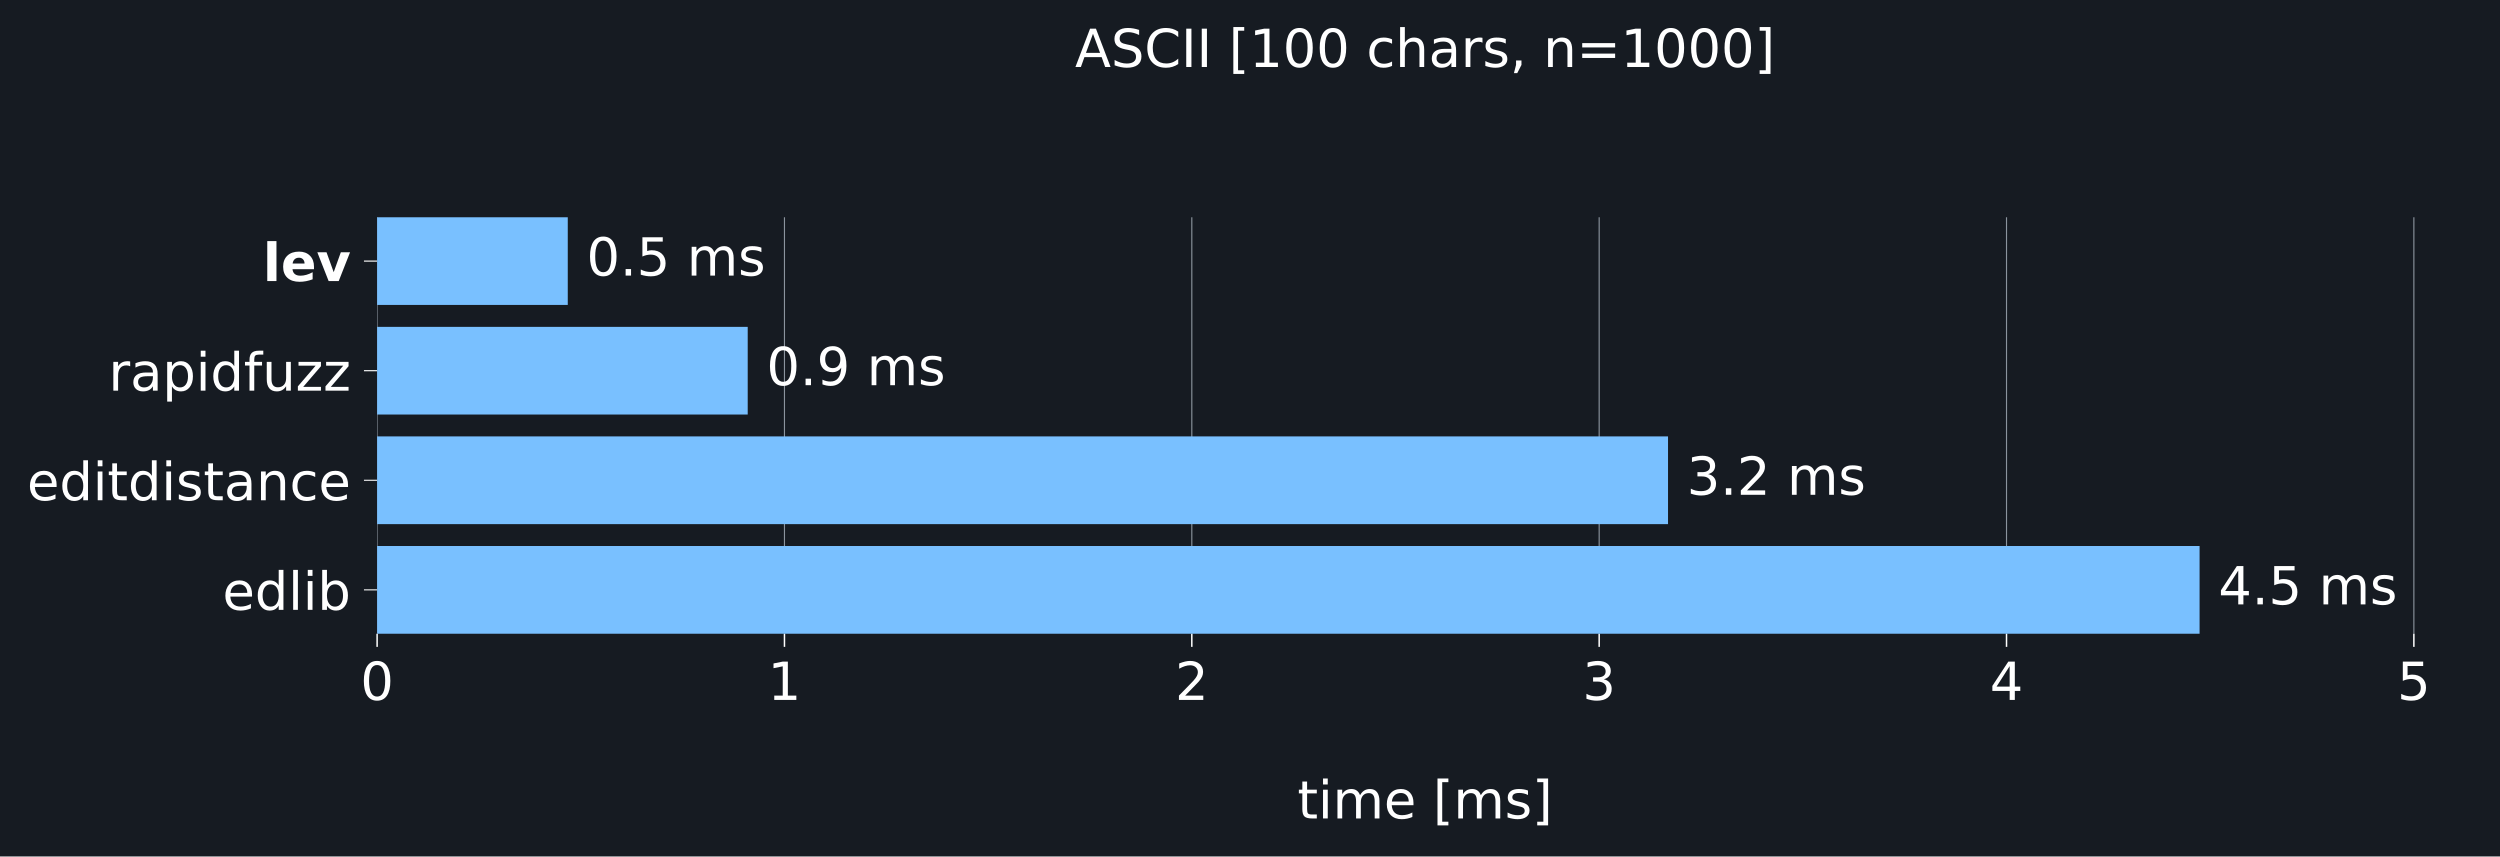
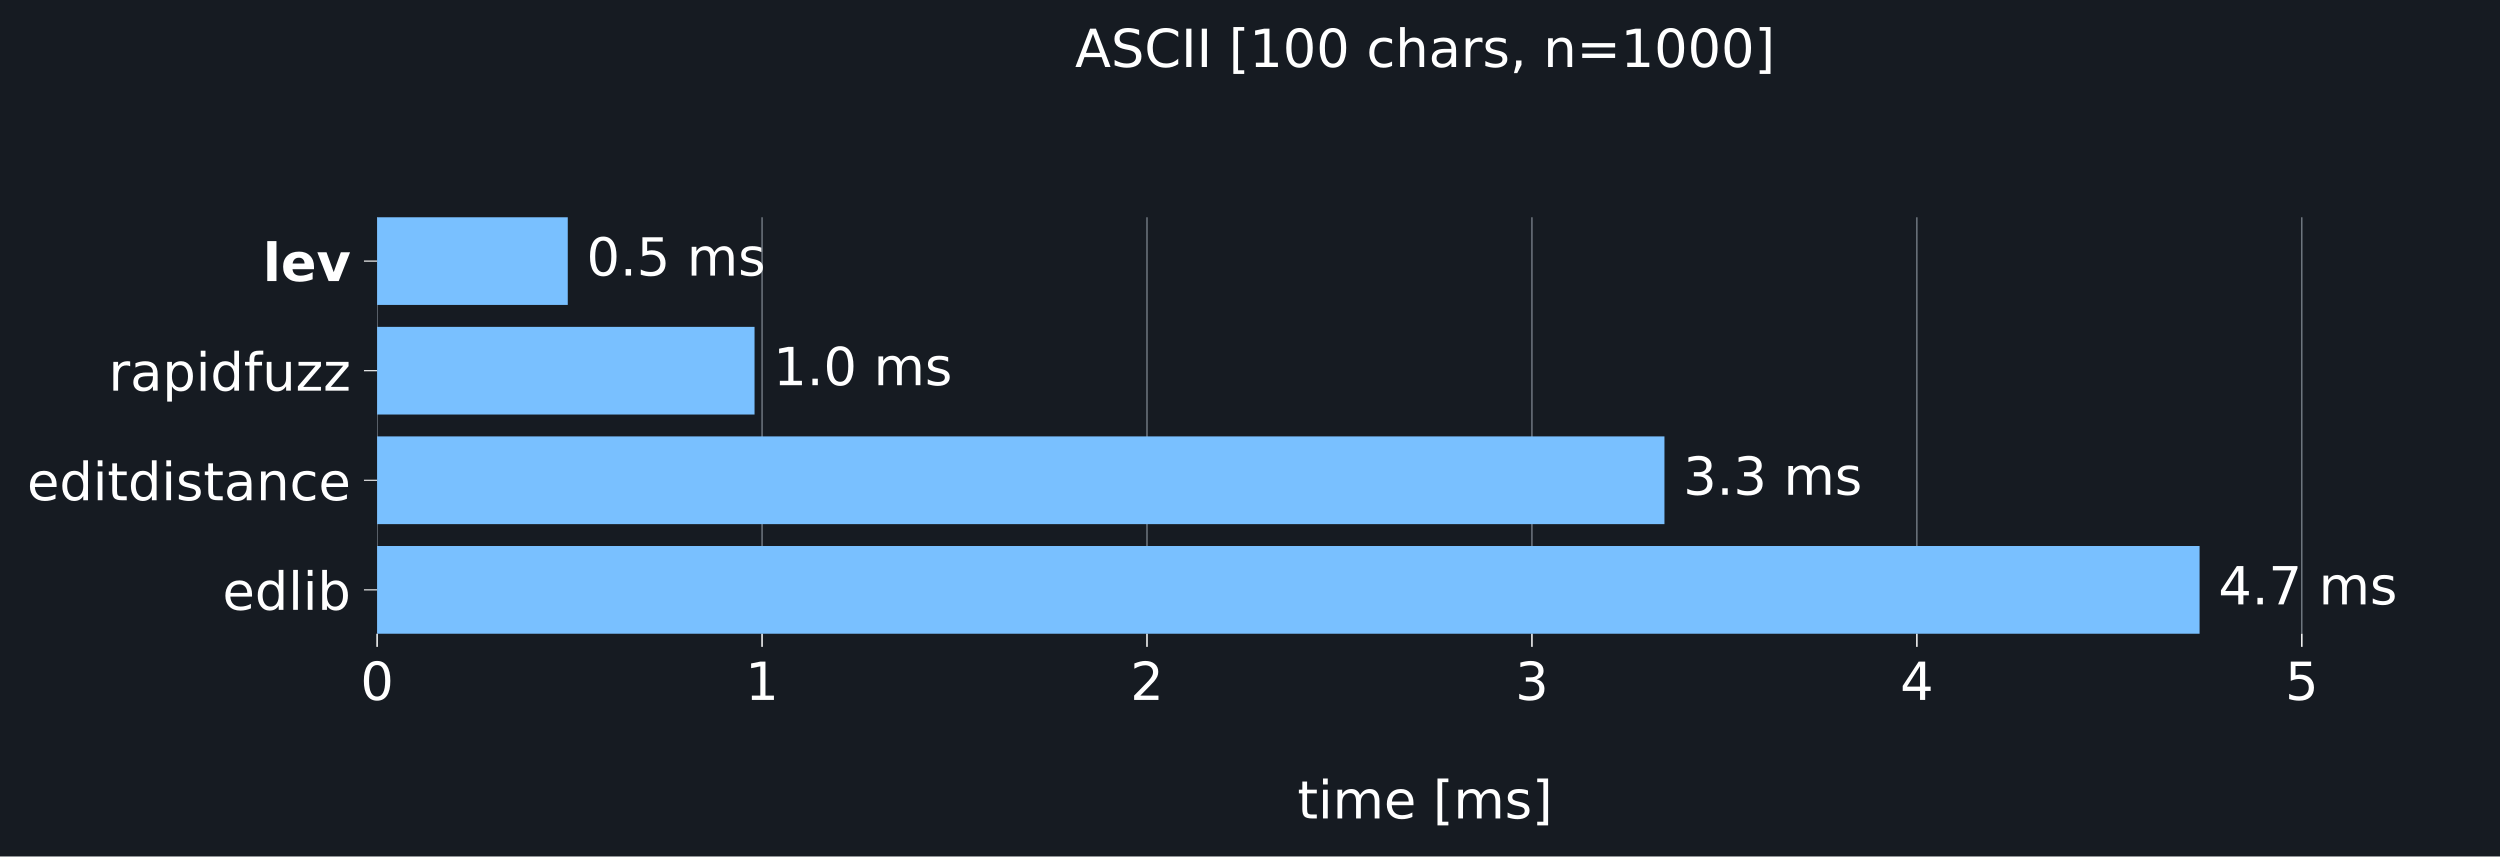
<svg xmlns="http://www.w3.org/2000/svg" xmlns:xlink="http://www.w3.org/1999/xlink" width="665.603pt" height="228.017pt" viewBox="0 0 665.603 228.017" version="1.1">
  <defs>
    <style type="text/css">*{stroke-linejoin: round; stroke-linecap: butt}</style>
  </defs>
  <g id="figure_1">
    <g id="patch_1">
      <path d="M 0 228.017 L 665.603 228.017 L 665.603 0 L 0 0 z " style="fill: #161b22" />
    </g>
    <g id="axes_1">
      <g id="patch_2">
        <path d="M 100.403 168.718 L 658.403 168.718 L 658.403 57.838 L 100.403 57.838 z " style="fill: #161b22" />
      </g>
      <g id="matplotlib.axis_1">
        <g id="xtick_1">
          <g id="line2d_1">
-             <path d="M 100.403 168.718 L 100.403 57.838 " clip-path="url(#p0f4bb86dd1)" style="fill: none; stroke: #8b949e; stroke-width: 0.3; stroke-linecap: square" />
+             <path d="M 100.403 168.718 L 100.403 57.838 " clip-path="url(#pa2c26da467)" style="fill: none; stroke: #8b949e; stroke-width: 0.3; stroke-linecap: square" />
          </g>
          <g id="line2d_2">
            <defs>
-               <path id="m3a7d43615c" d="M 0 0 L 0 3.5 " style="stroke: #ffffff; stroke-width: 0.4" />
+               <path id="mfbe8a97ab2" d="M 0 0 L 0 3.5 " style="stroke: #ffffff; stroke-width: 0.4" />
            </defs>
            <g>
-               <use xlink:href="#m3a7d43615c" x="100.403" y="168.718" style="fill: #ffffff; stroke: #ffffff; stroke-width: 0.4" />
+               <use xlink:href="#mfbe8a97ab2" x="100.403" y="168.718" style="fill: #ffffff; stroke: #ffffff; stroke-width: 0.4" />
            </g>
          </g>
          <g id="text_1">
            <g style="fill: #ffffff" transform="translate(95.94906 186.3556) scale(0.14 -0.14)">
              <defs>
                <path id="DejaVuSans-30" d="M 2034 4250 Q 1547 4250 1301 3770 Q 1056 3291 1056 2328 Q 1056 1369 1301 889 Q 1547 409 2034 409 Q 2525 409 2770 889 Q 3016 1369 3016 2328 Q 3016 3291 2770 3770 Q 2525 4250 2034 4250 z M 2034 4750 Q 2819 4750 3233 4129 Q 3647 3509 3647 2328 Q 3647 1150 3233 529 Q 2819 -91 2034 -91 Q 1250 -91 836 529 Q 422 1150 422 2328 Q 422 3509 836 4129 Q 1250 4750 2034 4750 z " transform="scale(0.015625)" />
              </defs>
              <use xlink:href="#DejaVuSans-30" />
            </g>
          </g>
        </g>
        <g id="xtick_2">
          <g id="line2d_3">
-             <path d="M 208.857 168.718 L 208.857 57.838 " clip-path="url(#p0f4bb86dd1)" style="fill: none; stroke: #8b949e; stroke-width: 0.3; stroke-linecap: square" />
+             <path d="M 202.89 168.718 L 202.89 57.838 " clip-path="url(#pa2c26da467)" style="fill: none; stroke: #8b949e; stroke-width: 0.3; stroke-linecap: square" />
          </g>
          <g id="line2d_4">
            <g>
-               <use xlink:href="#m3a7d43615c" x="208.857" y="168.718" style="fill: #ffffff; stroke: #ffffff; stroke-width: 0.4" />
+               <use xlink:href="#mfbe8a97ab2" x="202.89" y="168.718" style="fill: #ffffff; stroke: #ffffff; stroke-width: 0.4" />
            </g>
          </g>
          <g id="text_2">
-             <g style="fill: #ffffff" transform="translate(204.4028 186.3556) scale(0.14 -0.14)">
+             <g style="fill: #ffffff" transform="translate(198.4363 186.3556) scale(0.14 -0.14)">
              <defs>
                <path id="DejaVuSans-31" d="M 794 531 L 1825 531 L 1825 4091 L 703 3866 L 703 4441 L 1819 4666 L 2450 4666 L 2450 531 L 3481 531 L 3481 0 L 794 0 L 794 531 z " transform="scale(0.015625)" />
              </defs>
              <use xlink:href="#DejaVuSans-31" />
            </g>
          </g>
        </g>
        <g id="xtick_3">
          <g id="line2d_5">
-             <path d="M 317.31 168.718 L 317.31 57.838 " clip-path="url(#p0f4bb86dd1)" style="fill: none; stroke: #8b949e; stroke-width: 0.3; stroke-linecap: square" />
+             <path d="M 305.377 168.718 L 305.377 57.838 " clip-path="url(#pa2c26da467)" style="fill: none; stroke: #8b949e; stroke-width: 0.3; stroke-linecap: square" />
          </g>
          <g id="line2d_6">
            <g>
-               <use xlink:href="#m3a7d43615c" x="317.31" y="168.718" style="fill: #ffffff; stroke: #ffffff; stroke-width: 0.4" />
+               <use xlink:href="#mfbe8a97ab2" x="305.377" y="168.718" style="fill: #ffffff; stroke: #ffffff; stroke-width: 0.4" />
            </g>
          </g>
          <g id="text_3">
-             <g style="fill: #ffffff" transform="translate(312.8565 186.3556) scale(0.14 -0.14)">
+             <g style="fill: #ffffff" transform="translate(300.9236 186.3556) scale(0.14 -0.14)">
              <defs>
                <path id="DejaVuSans-32" d="M 1228 531 L 3431 531 L 3431 0 L 469 0 L 469 531 Q 828 903 1448 1529 Q 2069 2156 2228 2338 Q 2531 2678 2651 2914 Q 2772 3150 2772 3378 Q 2772 3750 2511 3984 Q 2250 4219 1831 4219 Q 1534 4219 1204 4116 Q 875 4013 500 3803 L 500 4441 Q 881 4594 1212 4672 Q 1544 4750 1819 4750 Q 2544 4750 2975 4387 Q 3406 4025 3406 3419 Q 3406 3131 3298 2873 Q 3191 2616 2906 2266 Q 2828 2175 2409 1742 Q 1991 1309 1228 531 z " transform="scale(0.015625)" />
              </defs>
              <use xlink:href="#DejaVuSans-32" />
            </g>
          </g>
        </g>
        <g id="xtick_4">
          <g id="line2d_7">
-             <path d="M 425.764 168.718 L 425.764 57.838 " clip-path="url(#p0f4bb86dd1)" style="fill: none; stroke: #8b949e; stroke-width: 0.3; stroke-linecap: square" />
+             <path d="M 407.865 168.718 L 407.865 57.838 " clip-path="url(#pa2c26da467)" style="fill: none; stroke: #8b949e; stroke-width: 0.3; stroke-linecap: square" />
          </g>
          <g id="line2d_8">
            <g>
-               <use xlink:href="#m3a7d43615c" x="425.764" y="168.718" style="fill: #ffffff; stroke: #ffffff; stroke-width: 0.4" />
+               <use xlink:href="#mfbe8a97ab2" x="407.865" y="168.718" style="fill: #ffffff; stroke: #ffffff; stroke-width: 0.4" />
            </g>
          </g>
          <g id="text_4">
-             <g style="fill: #ffffff" transform="translate(421.3102 186.3556) scale(0.14 -0.14)">
+             <g style="fill: #ffffff" transform="translate(403.4108 186.3556) scale(0.14 -0.14)">
              <defs>
                <path id="DejaVuSans-33" d="M 2597 2516 Q 3050 2419 3304 2112 Q 3559 1806 3559 1356 Q 3559 666 3084 287 Q 2609 -91 1734 -91 Q 1441 -91 1130 -33 Q 819 25 488 141 L 488 750 Q 750 597 1062 519 Q 1375 441 1716 441 Q 2309 441 2620 675 Q 2931 909 2931 1356 Q 2931 1769 2642 2001 Q 2353 2234 1838 2234 L 1294 2234 L 1294 2753 L 1863 2753 Q 2328 2753 2575 2939 Q 2822 3125 2822 3475 Q 2822 3834 2567 4026 Q 2313 4219 1838 4219 Q 1578 4219 1281 4162 Q 984 4106 628 3988 L 628 4550 Q 988 4650 1302 4700 Q 1616 4750 1894 4750 Q 2613 4750 3031 4423 Q 3450 4097 3450 3541 Q 3450 3153 3228 2886 Q 3006 2619 2597 2516 z " transform="scale(0.015625)" />
              </defs>
              <use xlink:href="#DejaVuSans-33" />
            </g>
          </g>
        </g>
        <g id="xtick_5">
          <g id="line2d_9">
-             <path d="M 534.218 168.718 L 534.218 57.838 " clip-path="url(#p0f4bb86dd1)" style="fill: none; stroke: #8b949e; stroke-width: 0.3; stroke-linecap: square" />
+             <path d="M 510.352 168.718 L 510.352 57.838 " clip-path="url(#pa2c26da467)" style="fill: none; stroke: #8b949e; stroke-width: 0.3; stroke-linecap: square" />
          </g>
          <g id="line2d_10">
            <g>
-               <use xlink:href="#m3a7d43615c" x="534.218" y="168.718" style="fill: #ffffff; stroke: #ffffff; stroke-width: 0.4" />
+               <use xlink:href="#mfbe8a97ab2" x="510.352" y="168.718" style="fill: #ffffff; stroke: #ffffff; stroke-width: 0.4" />
            </g>
          </g>
          <g id="text_5">
-             <g style="fill: #ffffff" transform="translate(529.7638 186.3556) scale(0.14 -0.14)">
+             <g style="fill: #ffffff" transform="translate(505.8981 186.3556) scale(0.14 -0.14)">
              <defs>
                <path id="DejaVuSans-34" d="M 2419 4116 L 825 1625 L 2419 1625 L 2419 4116 z M 2253 4666 L 3047 4666 L 3047 1625 L 3713 1625 L 3713 1100 L 3047 1100 L 3047 0 L 2419 0 L 2419 1100 L 313 1100 L 313 1709 L 2253 4666 z " transform="scale(0.015625)" />
              </defs>
              <use xlink:href="#DejaVuSans-34" />
            </g>
          </g>
        </g>
        <g id="xtick_6">
          <g id="line2d_11">
-             <path d="M 642.671 168.718 L 642.671 57.838 " clip-path="url(#p0f4bb86dd1)" style="fill: none; stroke: #8b949e; stroke-width: 0.3; stroke-linecap: square" />
+             <path d="M 612.839 168.718 L 612.839 57.838 " clip-path="url(#pa2c26da467)" style="fill: none; stroke: #8b949e; stroke-width: 0.3; stroke-linecap: square" />
          </g>
          <g id="line2d_12">
            <g>
-               <use xlink:href="#m3a7d43615c" x="642.671" y="168.718" style="fill: #ffffff; stroke: #ffffff; stroke-width: 0.4" />
+               <use xlink:href="#mfbe8a97ab2" x="612.839" y="168.718" style="fill: #ffffff; stroke: #ffffff; stroke-width: 0.4" />
            </g>
          </g>
          <g id="text_6">
-             <g style="fill: #ffffff" transform="translate(638.2175 186.3556) scale(0.14 -0.14)">
+             <g style="fill: #ffffff" transform="translate(608.3853 186.3556) scale(0.14 -0.14)">
              <defs>
                <path id="DejaVuSans-35" d="M 691 4666 L 3169 4666 L 3169 4134 L 1269 4134 L 1269 2991 Q 1406 3038 1543 3061 Q 1681 3084 1819 3084 Q 2600 3084 3056 2656 Q 3513 2228 3513 1497 Q 3513 744 3044 326 Q 2575 -91 1722 -91 Q 1428 -91 1123 -41 Q 819 9 494 109 L 494 744 Q 775 591 1075 516 Q 1375 441 1709 441 Q 2250 441 2565 725 Q 2881 1009 2881 1497 Q 2881 1984 2565 2268 Q 2250 2553 1709 2553 Q 1456 2553 1204 2497 Q 953 2441 691 2322 L 691 4666 z " transform="scale(0.015625)" />
              </defs>
              <use xlink:href="#DejaVuSans-35" />
            </g>
          </g>
        </g>
        <g id="text_7">
          <g style="fill: #ffffff" transform="translate(345.4364 217.905) scale(0.14 -0.14)">
            <defs>
              <path id="DejaVuSans-74" d="M 1172 4494 L 1172 3500 L 2356 3500 L 2356 3053 L 1172 3053 L 1172 1153 Q 1172 725 1289 603 Q 1406 481 1766 481 L 2356 481 L 2356 0 L 1766 0 Q 1100 0 847 248 Q 594 497 594 1153 L 594 3053 L 172 3053 L 172 3500 L 594 3500 L 594 4494 L 1172 4494 z " transform="scale(0.015625)" />
              <path id="DejaVuSans-69" d="M 603 3500 L 1178 3500 L 1178 0 L 603 0 L 603 3500 z M 603 4863 L 1178 4863 L 1178 4134 L 603 4134 L 603 4863 z " transform="scale(0.015625)" />
              <path id="DejaVuSans-6d" d="M 3328 2828 Q 3544 3216 3844 3400 Q 4144 3584 4550 3584 Q 5097 3584 5394 3201 Q 5691 2819 5691 2113 L 5691 0 L 5113 0 L 5113 2094 Q 5113 2597 4934 2840 Q 4756 3084 4391 3084 Q 3944 3084 3684 2787 Q 3425 2491 3425 1978 L 3425 0 L 2847 0 L 2847 2094 Q 2847 2600 2669 2842 Q 2491 3084 2119 3084 Q 1678 3084 1418 2786 Q 1159 2488 1159 1978 L 1159 0 L 581 0 L 581 3500 L 1159 3500 L 1159 2956 Q 1356 3278 1631 3431 Q 1906 3584 2284 3584 Q 2666 3584 2933 3390 Q 3200 3197 3328 2828 z " transform="scale(0.015625)" />
              <path id="DejaVuSans-65" d="M 3597 1894 L 3597 1613 L 953 1613 Q 991 1019 1311 708 Q 1631 397 2203 397 Q 2534 397 2845 478 Q 3156 559 3463 722 L 3463 178 Q 3153 47 2828 -22 Q 2503 -91 2169 -91 Q 1331 -91 842 396 Q 353 884 353 1716 Q 353 2575 817 3079 Q 1281 3584 2069 3584 Q 2775 3584 3186 3129 Q 3597 2675 3597 1894 z M 3022 2063 Q 3016 2534 2758 2815 Q 2500 3097 2075 3097 Q 1594 3097 1305 2825 Q 1016 2553 972 2059 L 3022 2063 z " transform="scale(0.015625)" />
              <path id="DejaVuSans-20" transform="scale(0.015625)" />
              <path id="DejaVuSans-5b" d="M 550 4863 L 1875 4863 L 1875 4416 L 1125 4416 L 1125 -397 L 1875 -397 L 1875 -844 L 550 -844 L 550 4863 z " transform="scale(0.015625)" />
              <path id="DejaVuSans-73" d="M 2834 3397 L 2834 2853 Q 2591 2978 2328 3040 Q 2066 3103 1784 3103 Q 1356 3103 1142 2972 Q 928 2841 928 2578 Q 928 2378 1081 2264 Q 1234 2150 1697 2047 L 1894 2003 Q 2506 1872 2764 1633 Q 3022 1394 3022 966 Q 3022 478 2636 193 Q 2250 -91 1575 -91 Q 1294 -91 989 -36 Q 684 19 347 128 L 347 722 Q 666 556 975 473 Q 1284 391 1588 391 Q 1994 391 2212 530 Q 2431 669 2431 922 Q 2431 1156 2273 1281 Q 2116 1406 1581 1522 L 1381 1569 Q 847 1681 609 1914 Q 372 2147 372 2553 Q 372 3047 722 3315 Q 1072 3584 1716 3584 Q 2034 3584 2315 3537 Q 2597 3491 2834 3397 z " transform="scale(0.015625)" />
              <path id="DejaVuSans-5d" d="M 1947 4863 L 1947 -844 L 622 -844 L 622 -397 L 1369 -397 L 1369 4416 L 622 4416 L 622 4863 L 1947 4863 z " transform="scale(0.015625)" />
            </defs>
            <use xlink:href="#DejaVuSans-74" />
            <use xlink:href="#DejaVuSans-69" transform="translate(39.20898 0)" />
            <use xlink:href="#DejaVuSans-6d" transform="translate(66.99219 0)" />
            <use xlink:href="#DejaVuSans-65" transform="translate(164.4043 0)" />
            <use xlink:href="#DejaVuSans-20" transform="translate(225.9277 0)" />
            <use xlink:href="#DejaVuSans-5b" transform="translate(257.7148 0)" />
            <use xlink:href="#DejaVuSans-6d" transform="translate(296.7285 0)" />
            <use xlink:href="#DejaVuSans-73" transform="translate(394.1406 0)" />
            <use xlink:href="#DejaVuSans-5d" transform="translate(446.2402 0)" />
          </g>
        </g>
      </g>
      <g id="matplotlib.axis_2">
        <g id="ytick_1">
          <g id="line2d_13">
            <defs>
-               <path id="md94510385e" d="M 0 0 L -3.5 0 " style="stroke: #ffffff; stroke-width: 0.3" />
+               <path id="mf36907fbe3" d="M 0 0 L -3.5 0 " style="stroke: #ffffff; stroke-width: 0.3" />
            </defs>
            <g>
-               <use xlink:href="#md94510385e" x="100.403" y="157.046" style="fill: #ffffff; stroke: #ffffff; stroke-width: 0.3" />
+               <use xlink:href="#mf36907fbe3" x="100.403" y="157.046" style="fill: #ffffff; stroke: #ffffff; stroke-width: 0.3" />
            </g>
          </g>
          <g id="text_8">
            <g style="fill: #ffffff" transform="translate(59.23406 162.3651) scale(0.14 -0.14)">
              <defs>
                <path id="DejaVuSans-64" d="M 2906 2969 L 2906 4863 L 3481 4863 L 3481 0 L 2906 0 L 2906 525 Q 2725 213 2448 61 Q 2172 -91 1784 -91 Q 1150 -91 751 415 Q 353 922 353 1747 Q 353 2572 751 3078 Q 1150 3584 1784 3584 Q 2172 3584 2448 3432 Q 2725 3281 2906 2969 z M 947 1747 Q 947 1113 1208 752 Q 1469 391 1925 391 Q 2381 391 2643 752 Q 2906 1113 2906 1747 Q 2906 2381 2643 2742 Q 2381 3103 1925 3103 Q 1469 3103 1208 2742 Q 947 2381 947 1747 z " transform="scale(0.015625)" />
                <path id="DejaVuSans-6c" d="M 603 4863 L 1178 4863 L 1178 0 L 603 0 L 603 4863 z " transform="scale(0.015625)" />
                <path id="DejaVuSans-62" d="M 3116 1747 Q 3116 2381 2855 2742 Q 2594 3103 2138 3103 Q 1681 3103 1420 2742 Q 1159 2381 1159 1747 Q 1159 1113 1420 752 Q 1681 391 2138 391 Q 2594 391 2855 752 Q 3116 1113 3116 1747 z M 1159 2969 Q 1341 3281 1617 3432 Q 1894 3584 2278 3584 Q 2916 3584 3314 3078 Q 3713 2572 3713 1747 Q 3713 922 3314 415 Q 2916 -91 2278 -91 Q 1894 -91 1617 61 Q 1341 213 1159 525 L 1159 0 L 581 0 L 581 4863 L 1159 4863 L 1159 2969 z " transform="scale(0.015625)" />
              </defs>
              <use xlink:href="#DejaVuSans-65" />
              <use xlink:href="#DejaVuSans-64" transform="translate(61.52344 0)" />
              <use xlink:href="#DejaVuSans-6c" transform="translate(125 0)" />
              <use xlink:href="#DejaVuSans-69" transform="translate(152.7832 0)" />
              <use xlink:href="#DejaVuSans-62" transform="translate(180.5664 0)" />
            </g>
          </g>
        </g>
        <g id="ytick_2">
          <g id="line2d_14">
            <g>
-               <use xlink:href="#md94510385e" x="100.403" y="127.867" style="fill: #ffffff; stroke: #ffffff; stroke-width: 0.3" />
+               <use xlink:href="#mf36907fbe3" x="100.403" y="127.867" style="fill: #ffffff; stroke: #ffffff; stroke-width: 0.3" />
            </g>
          </g>
          <g id="text_9">
            <g style="fill: #ffffff" transform="translate(7.2 133.1862) scale(0.14 -0.14)">
              <defs>
                <path id="DejaVuSans-61" d="M 2194 1759 Q 1497 1759 1228 1600 Q 959 1441 959 1056 Q 959 750 1161 570 Q 1363 391 1709 391 Q 2188 391 2477 730 Q 2766 1069 2766 1631 L 2766 1759 L 2194 1759 z M 3341 1997 L 3341 0 L 2766 0 L 2766 531 Q 2569 213 2275 61 Q 1981 -91 1556 -91 Q 1019 -91 701 211 Q 384 513 384 1019 Q 384 1609 779 1909 Q 1175 2209 1959 2209 L 2766 2209 L 2766 2266 Q 2766 2663 2505 2880 Q 2244 3097 1772 3097 Q 1472 3097 1187 3025 Q 903 2953 641 2809 L 641 3341 Q 956 3463 1253 3523 Q 1550 3584 1831 3584 Q 2591 3584 2966 3190 Q 3341 2797 3341 1997 z " transform="scale(0.015625)" />
                <path id="DejaVuSans-6e" d="M 3513 2113 L 3513 0 L 2938 0 L 2938 2094 Q 2938 2591 2744 2837 Q 2550 3084 2163 3084 Q 1697 3084 1428 2787 Q 1159 2491 1159 1978 L 1159 0 L 581 0 L 581 3500 L 1159 3500 L 1159 2956 Q 1366 3272 1645 3428 Q 1925 3584 2291 3584 Q 2894 3584 3203 3211 Q 3513 2838 3513 2113 z " transform="scale(0.015625)" />
                <path id="DejaVuSans-63" d="M 3122 3366 L 3122 2828 Q 2878 2963 2633 3030 Q 2388 3097 2138 3097 Q 1578 3097 1268 2742 Q 959 2388 959 1747 Q 959 1106 1268 751 Q 1578 397 2138 397 Q 2388 397 2633 464 Q 2878 531 3122 666 L 3122 134 Q 2881 22 2623 -34 Q 2366 -91 2075 -91 Q 1284 -91 818 406 Q 353 903 353 1747 Q 353 2603 823 3093 Q 1294 3584 2113 3584 Q 2378 3584 2631 3529 Q 2884 3475 3122 3366 z " transform="scale(0.015625)" />
              </defs>
              <use xlink:href="#DejaVuSans-65" />
              <use xlink:href="#DejaVuSans-64" transform="translate(61.52344 0)" />
              <use xlink:href="#DejaVuSans-69" transform="translate(125 0)" />
              <use xlink:href="#DejaVuSans-74" transform="translate(152.7832 0)" />
              <use xlink:href="#DejaVuSans-64" transform="translate(191.9922 0)" />
              <use xlink:href="#DejaVuSans-69" transform="translate(255.4688 0)" />
              <use xlink:href="#DejaVuSans-73" transform="translate(283.252 0)" />
              <use xlink:href="#DejaVuSans-74" transform="translate(335.3516 0)" />
              <use xlink:href="#DejaVuSans-61" transform="translate(374.5605 0)" />
              <use xlink:href="#DejaVuSans-6e" transform="translate(435.8398 0)" />
              <use xlink:href="#DejaVuSans-63" transform="translate(499.2188 0)" />
              <use xlink:href="#DejaVuSans-65" transform="translate(554.1992 0)" />
            </g>
          </g>
        </g>
        <g id="ytick_3">
          <g id="line2d_15">
            <g>
-               <use xlink:href="#md94510385e" x="100.403" y="98.688" style="fill: #ffffff; stroke: #ffffff; stroke-width: 0.3" />
+               <use xlink:href="#mf36907fbe3" x="100.403" y="98.688" style="fill: #ffffff; stroke: #ffffff; stroke-width: 0.3" />
            </g>
          </g>
          <g id="text_10">
            <g style="fill: #ffffff" transform="translate(28.90656 104.0072) scale(0.14 -0.14)">
              <defs>
                <path id="DejaVuSans-72" d="M 2631 2963 Q 2534 3019 2420 3045 Q 2306 3072 2169 3072 Q 1681 3072 1420 2755 Q 1159 2438 1159 1844 L 1159 0 L 581 0 L 581 3500 L 1159 3500 L 1159 2956 Q 1341 3275 1631 3429 Q 1922 3584 2338 3584 Q 2397 3584 2469 3576 Q 2541 3569 2628 3553 L 2631 2963 z " transform="scale(0.015625)" />
                <path id="DejaVuSans-70" d="M 1159 525 L 1159 -1331 L 581 -1331 L 581 3500 L 1159 3500 L 1159 2969 Q 1341 3281 1617 3432 Q 1894 3584 2278 3584 Q 2916 3584 3314 3078 Q 3713 2572 3713 1747 Q 3713 922 3314 415 Q 2916 -91 2278 -91 Q 1894 -91 1617 61 Q 1341 213 1159 525 z M 3116 1747 Q 3116 2381 2855 2742 Q 2594 3103 2138 3103 Q 1681 3103 1420 2742 Q 1159 2381 1159 1747 Q 1159 1113 1420 752 Q 1681 391 2138 391 Q 2594 391 2855 752 Q 3116 1113 3116 1747 z " transform="scale(0.015625)" />
                <path id="DejaVuSans-66" d="M 2375 4863 L 2375 4384 L 1825 4384 Q 1516 4384 1395 4259 Q 1275 4134 1275 3809 L 1275 3500 L 2222 3500 L 2222 3053 L 1275 3053 L 1275 0 L 697 0 L 697 3053 L 147 3053 L 147 3500 L 697 3500 L 697 3744 Q 697 4328 969 4595 Q 1241 4863 1831 4863 L 2375 4863 z " transform="scale(0.015625)" />
                <path id="DejaVuSans-75" d="M 544 1381 L 544 3500 L 1119 3500 L 1119 1403 Q 1119 906 1312 657 Q 1506 409 1894 409 Q 2359 409 2629 706 Q 2900 1003 2900 1516 L 2900 3500 L 3475 3500 L 3475 0 L 2900 0 L 2900 538 Q 2691 219 2414 64 Q 2138 -91 1772 -91 Q 1169 -91 856 284 Q 544 659 544 1381 z M 1991 3584 L 1991 3584 z " transform="scale(0.015625)" />
                <path id="DejaVuSans-7a" d="M 353 3500 L 3084 3500 L 3084 2975 L 922 459 L 3084 459 L 3084 0 L 275 0 L 275 525 L 2438 3041 L 353 3041 L 353 3500 z " transform="scale(0.015625)" />
              </defs>
              <use xlink:href="#DejaVuSans-72" />
              <use xlink:href="#DejaVuSans-61" transform="translate(41.11328 0)" />
              <use xlink:href="#DejaVuSans-70" transform="translate(102.3926 0)" />
              <use xlink:href="#DejaVuSans-69" transform="translate(165.8691 0)" />
              <use xlink:href="#DejaVuSans-64" transform="translate(193.6523 0)" />
              <use xlink:href="#DejaVuSans-66" transform="translate(257.1289 0)" />
              <use xlink:href="#DejaVuSans-75" transform="translate(292.334 0)" />
              <use xlink:href="#DejaVuSans-7a" transform="translate(355.7129 0)" />
              <use xlink:href="#DejaVuSans-7a" transform="translate(408.2031 0)" />
            </g>
          </g>
        </g>
        <g id="ytick_4">
          <g id="line2d_16">
            <g>
-               <use xlink:href="#md94510385e" x="100.403" y="69.509" style="fill: #ffffff; stroke: #ffffff; stroke-width: 0.3" />
+               <use xlink:href="#mf36907fbe3" x="100.403" y="69.509" style="fill: #ffffff; stroke: #ffffff; stroke-width: 0.3" />
            </g>
          </g>
          <g id="text_11">
            <g style="fill: #ffffff" transform="translate(69.98125 74.8283) scale(0.14 -0.14)">
              <defs>
                <path id="DejaVuSans-Bold-6c" d="M 538 4863 L 1656 4863 L 1656 0 L 538 0 L 538 4863 z " transform="scale(0.015625)" />
                <path id="DejaVuSans-Bold-65" d="M 4031 1759 L 4031 1441 L 1416 1441 Q 1456 1047 1700 850 Q 1944 653 2381 653 Q 2734 653 3104 758 Q 3475 863 3866 1075 L 3866 213 Q 3469 63 3072 -14 Q 2675 -91 2278 -91 Q 1328 -91 801 392 Q 275 875 275 1747 Q 275 2603 792 3093 Q 1309 3584 2216 3584 Q 3041 3584 3536 3087 Q 4031 2591 4031 1759 z M 2881 2131 Q 2881 2450 2695 2645 Q 2509 2841 2209 2841 Q 1884 2841 1681 2658 Q 1478 2475 1428 2131 L 2881 2131 z " transform="scale(0.015625)" />
                <path id="DejaVuSans-Bold-76" d="M 97 3500 L 1216 3500 L 2088 1081 L 2956 3500 L 4078 3500 L 2700 0 L 1472 0 L 97 3500 z " transform="scale(0.015625)" />
              </defs>
              <use xlink:href="#DejaVuSans-Bold-6c" />
              <use xlink:href="#DejaVuSans-Bold-65" transform="translate(34.27734 0)" />
              <use xlink:href="#DejaVuSans-Bold-76" transform="translate(102.0996 0)" />
            </g>
          </g>
        </g>
      </g>
      <g id="patch_3">
-         <path d="M 100.403 168.718 L 585.62 168.718 L 585.62 145.375 L 100.403 145.375 z " clip-path="url(#p0f4bb86dd1)" style="fill: #79c0ff" />
+         <path d="M 100.403 168.718 L 585.62 168.718 L 585.62 145.375 L 100.403 145.375 z " clip-path="url(#pa2c26da467)" style="fill: #79c0ff" />
      </g>
      <g id="patch_4">
-         <path d="M 100.403 139.539 L 444.097 139.539 L 444.097 116.196 L 100.403 116.196 z " clip-path="url(#p0f4bb86dd1)" style="fill: #79c0ff" />
+         <path d="M 100.403 139.539 L 443.146 139.539 L 443.146 116.196 L 100.403 116.196 z " clip-path="url(#pa2c26da467)" style="fill: #79c0ff" />
      </g>
      <g id="patch_5">
-         <path d="M 100.403 110.36 L 199.073 110.36 L 199.073 87.017 L 100.403 87.017 z " clip-path="url(#p0f4bb86dd1)" style="fill: #79c0ff" />
+         <path d="M 100.403 110.36 L 200.892 110.36 L 200.892 87.017 L 100.403 87.017 z " clip-path="url(#pa2c26da467)" style="fill: #79c0ff" />
      </g>
      <g id="patch_6">
-         <path d="M 100.403 81.181 L 151.164 81.181 L 151.164 57.838 L 100.403 57.838 z " clip-path="url(#p0f4bb86dd1)" style="fill: #79c0ff" />
+         <path d="M 100.403 81.181 L 151.164 81.181 L 151.164 57.838 L 100.403 57.838 z " clip-path="url(#pa2c26da467)" style="fill: #79c0ff" />
      </g>
      <g id="text_12">
        <g style="fill: #ffffff" transform="translate(590.6202 160.9094) scale(0.14 -0.14)">
          <defs>
            <path id="DejaVuSans-2e" d="M 684 794 L 1344 794 L 1344 0 L 684 0 L 684 794 z " transform="scale(0.015625)" />
+             <path id="DejaVuSans-37" d="M 525 4666 L 3525 4666 L 3525 4397 L 1831 0 L 1172 0 L 2766 4134 L 525 4134 L 525 4666 z " transform="scale(0.015625)" />
          </defs>
          <use xlink:href="#DejaVuSans-34" />
          <use xlink:href="#DejaVuSans-2e" transform="translate(63.62305 0)" />
-           <use xlink:href="#DejaVuSans-35" transform="translate(95.41016 0)" />
+           <use xlink:href="#DejaVuSans-37" transform="translate(95.41016 0)" />
          <use xlink:href="#DejaVuSans-20" transform="translate(159.0332 0)" />
          <use xlink:href="#DejaVuSans-6d" transform="translate(190.8203 0)" />
          <use xlink:href="#DejaVuSans-73" transform="translate(288.2324 0)" />
        </g>
      </g>
      <g id="text_13">
-         <g style="fill: #ffffff" transform="translate(449.0971 131.7304) scale(0.14 -0.14)">
+         <g style="fill: #ffffff" transform="translate(448.1458 131.7304) scale(0.14 -0.14)">
          <use xlink:href="#DejaVuSans-33" />
          <use xlink:href="#DejaVuSans-2e" transform="translate(63.62305 0)" />
-           <use xlink:href="#DejaVuSans-32" transform="translate(95.41016 0)" />
+           <use xlink:href="#DejaVuSans-33" transform="translate(95.41016 0)" />
          <use xlink:href="#DejaVuSans-20" transform="translate(159.0332 0)" />
          <use xlink:href="#DejaVuSans-6d" transform="translate(190.8203 0)" />
          <use xlink:href="#DejaVuSans-73" transform="translate(288.2324 0)" />
        </g>
      </g>
      <g id="text_14">
-         <g style="fill: #ffffff" transform="translate(204.0731 102.5515) scale(0.14 -0.14)">
-           <defs>
-             <path id="DejaVuSans-39" d="M 703 97 L 703 672 Q 941 559 1184 500 Q 1428 441 1663 441 Q 2288 441 2617 861 Q 2947 1281 2994 2138 Q 2813 1869 2534 1725 Q 2256 1581 1919 1581 Q 1219 1581 811 2004 Q 403 2428 403 3163 Q 403 3881 828 4315 Q 1253 4750 1959 4750 Q 2769 4750 3195 4129 Q 3622 3509 3622 2328 Q 3622 1225 3098 567 Q 2575 -91 1691 -91 Q 1453 -91 1209 -44 Q 966 3 703 97 z M 1959 2075 Q 2384 2075 2632 2365 Q 2881 2656 2881 3163 Q 2881 3666 2632 3958 Q 2384 4250 1959 4250 Q 1534 4250 1286 3958 Q 1038 3666 1038 3163 Q 1038 2656 1286 2365 Q 1534 2075 1959 2075 z " transform="scale(0.015625)" />
-           </defs>
-           <use xlink:href="#DejaVuSans-30" />
+         <g style="fill: #ffffff" transform="translate(205.8916 102.5515) scale(0.14 -0.14)">
+           <use xlink:href="#DejaVuSans-31" />
          <use xlink:href="#DejaVuSans-2e" transform="translate(63.62305 0)" />
-           <use xlink:href="#DejaVuSans-39" transform="translate(95.41016 0)" />
+           <use xlink:href="#DejaVuSans-30" transform="translate(95.41016 0)" />
          <use xlink:href="#DejaVuSans-20" transform="translate(159.0332 0)" />
          <use xlink:href="#DejaVuSans-6d" transform="translate(190.8203 0)" />
          <use xlink:href="#DejaVuSans-73" transform="translate(288.2324 0)" />
        </g>
      </g>
      <g id="text_15">
-         <g style="fill: #ffffff" transform="translate(156.1636 73.37252) scale(0.14 -0.14)">
+         <g style="fill: #ffffff" transform="translate(156.1638 73.37252) scale(0.14 -0.14)">
          <use xlink:href="#DejaVuSans-30" />
          <use xlink:href="#DejaVuSans-2e" transform="translate(63.62305 0)" />
          <use xlink:href="#DejaVuSans-35" transform="translate(95.41016 0)" />
          <use xlink:href="#DejaVuSans-20" transform="translate(159.0332 0)" />
          <use xlink:href="#DejaVuSans-6d" transform="translate(190.8203 0)" />
          <use xlink:href="#DejaVuSans-73" transform="translate(288.2324 0)" />
        </g>
      </g>
      <g id="text_16">
        <g style="fill: #ffffff" transform="translate(286.2142 17.83781) scale(0.14 -0.14)">
          <defs>
            <path id="DejaVuSans-41" d="M 2188 4044 L 1331 1722 L 3047 1722 L 2188 4044 z M 1831 4666 L 2547 4666 L 4325 0 L 3669 0 L 3244 1197 L 1141 1197 L 716 0 L 50 0 L 1831 4666 z " transform="scale(0.015625)" />
            <path id="DejaVuSans-53" d="M 3425 4513 L 3425 3897 Q 3066 4069 2747 4153 Q 2428 4238 2131 4238 Q 1616 4238 1336 4038 Q 1056 3838 1056 3469 Q 1056 3159 1242 3001 Q 1428 2844 1947 2747 L 2328 2669 Q 3034 2534 3370 2195 Q 3706 1856 3706 1288 Q 3706 609 3251 259 Q 2797 -91 1919 -91 Q 1588 -91 1214 -16 Q 841 59 441 206 L 441 856 Q 825 641 1194 531 Q 1563 422 1919 422 Q 2459 422 2753 634 Q 3047 847 3047 1241 Q 3047 1584 2836 1778 Q 2625 1972 2144 2069 L 1759 2144 Q 1053 2284 737 2584 Q 422 2884 422 3419 Q 422 4038 858 4394 Q 1294 4750 2059 4750 Q 2388 4750 2728 4690 Q 3069 4631 3425 4513 z " transform="scale(0.015625)" />
            <path id="DejaVuSans-43" d="M 4122 4306 L 4122 3641 Q 3803 3938 3442 4084 Q 3081 4231 2675 4231 Q 1875 4231 1450 3742 Q 1025 3253 1025 2328 Q 1025 1406 1450 917 Q 1875 428 2675 428 Q 3081 428 3442 575 Q 3803 722 4122 1019 L 4122 359 Q 3791 134 3420 21 Q 3050 -91 2638 -91 Q 1578 -91 968 557 Q 359 1206 359 2328 Q 359 3453 968 4101 Q 1578 4750 2638 4750 Q 3056 4750 3426 4639 Q 3797 4528 4122 4306 z " transform="scale(0.015625)" />
            <path id="DejaVuSans-49" d="M 628 4666 L 1259 4666 L 1259 0 L 628 0 L 628 4666 z " transform="scale(0.015625)" />
            <path id="DejaVuSans-68" d="M 3513 2113 L 3513 0 L 2938 0 L 2938 2094 Q 2938 2591 2744 2837 Q 2550 3084 2163 3084 Q 1697 3084 1428 2787 Q 1159 2491 1159 1978 L 1159 0 L 581 0 L 581 4863 L 1159 4863 L 1159 2956 Q 1366 3272 1645 3428 Q 1925 3584 2291 3584 Q 2894 3584 3203 3211 Q 3513 2838 3513 2113 z " transform="scale(0.015625)" />
            <path id="DejaVuSans-2c" d="M 750 794 L 1409 794 L 1409 256 L 897 -744 L 494 -744 L 750 256 L 750 794 z " transform="scale(0.015625)" />
            <path id="DejaVuSans-3d" d="M 678 2906 L 4684 2906 L 4684 2381 L 678 2381 L 678 2906 z M 678 1631 L 4684 1631 L 4684 1100 L 678 1100 L 678 1631 z " transform="scale(0.015625)" />
          </defs>
          <use xlink:href="#DejaVuSans-41" />
          <use xlink:href="#DejaVuSans-53" transform="translate(68.4082 0)" />
          <use xlink:href="#DejaVuSans-43" transform="translate(131.8848 0)" />
          <use xlink:href="#DejaVuSans-49" transform="translate(201.709 0)" />
          <use xlink:href="#DejaVuSans-49" transform="translate(231.2012 0)" />
          <use xlink:href="#DejaVuSans-20" transform="translate(260.6934 0)" />
          <use xlink:href="#DejaVuSans-5b" transform="translate(292.4805 0)" />
          <use xlink:href="#DejaVuSans-31" transform="translate(331.4941 0)" />
          <use xlink:href="#DejaVuSans-30" transform="translate(395.1172 0)" />
          <use xlink:href="#DejaVuSans-30" transform="translate(458.7402 0)" />
          <use xlink:href="#DejaVuSans-20" transform="translate(522.3633 0)" />
          <use xlink:href="#DejaVuSans-63" transform="translate(554.1504 0)" />
          <use xlink:href="#DejaVuSans-68" transform="translate(609.1309 0)" />
          <use xlink:href="#DejaVuSans-61" transform="translate(672.5098 0)" />
          <use xlink:href="#DejaVuSans-72" transform="translate(733.7891 0)" />
          <use xlink:href="#DejaVuSans-73" transform="translate(774.9023 0)" />
          <use xlink:href="#DejaVuSans-2c" transform="translate(827.002 0)" />
          <use xlink:href="#DejaVuSans-20" transform="translate(858.7891 0)" />
          <use xlink:href="#DejaVuSans-6e" transform="translate(890.5762 0)" />
          <use xlink:href="#DejaVuSans-3d" transform="translate(953.9551 0)" />
          <use xlink:href="#DejaVuSans-31" transform="translate(1037.744 0)" />
          <use xlink:href="#DejaVuSans-30" transform="translate(1101.367 0)" />
          <use xlink:href="#DejaVuSans-30" transform="translate(1164.99 0)" />
          <use xlink:href="#DejaVuSans-30" transform="translate(1228.613 0)" />
          <use xlink:href="#DejaVuSans-5d" transform="translate(1292.236 0)" />
        </g>
      </g>
    </g>
  </g>
  <defs>
-     <clipPath id="p0f4bb86dd1">
+     <clipPath id="pa2c26da467">
      <rect x="100.403" y="57.838" width="558" height="110.88" />
    </clipPath>
  </defs>
</svg>
